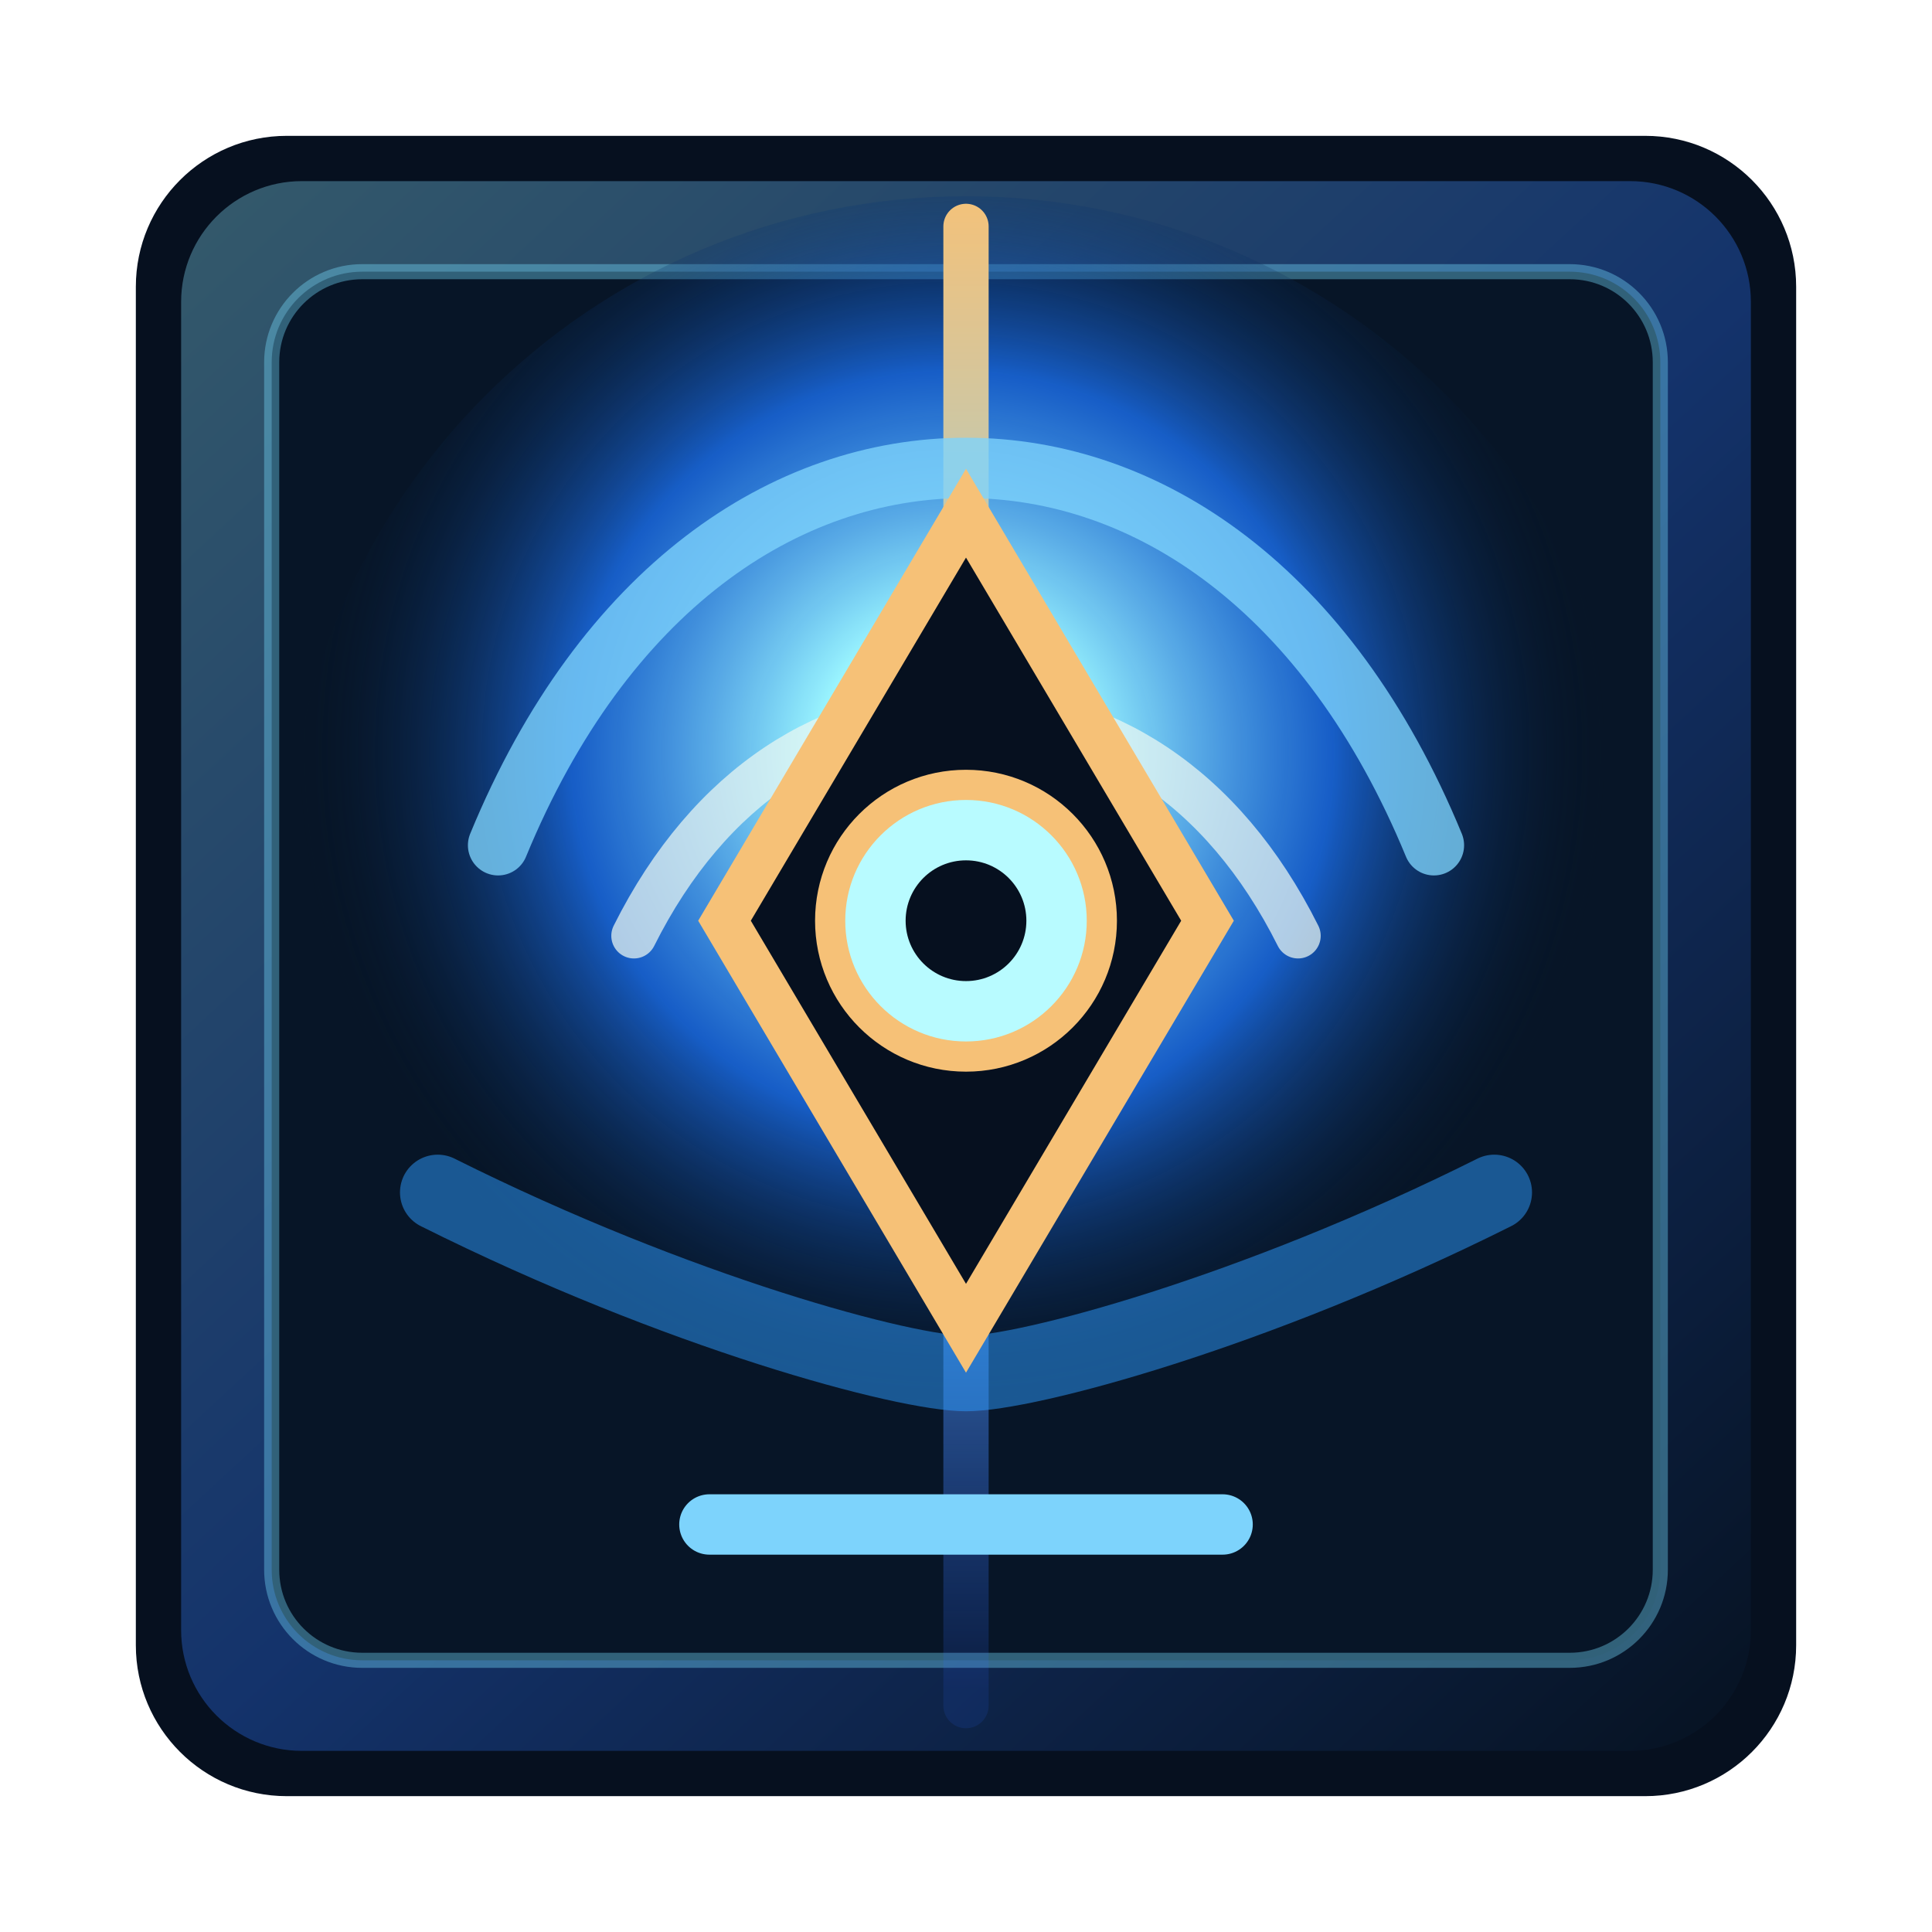
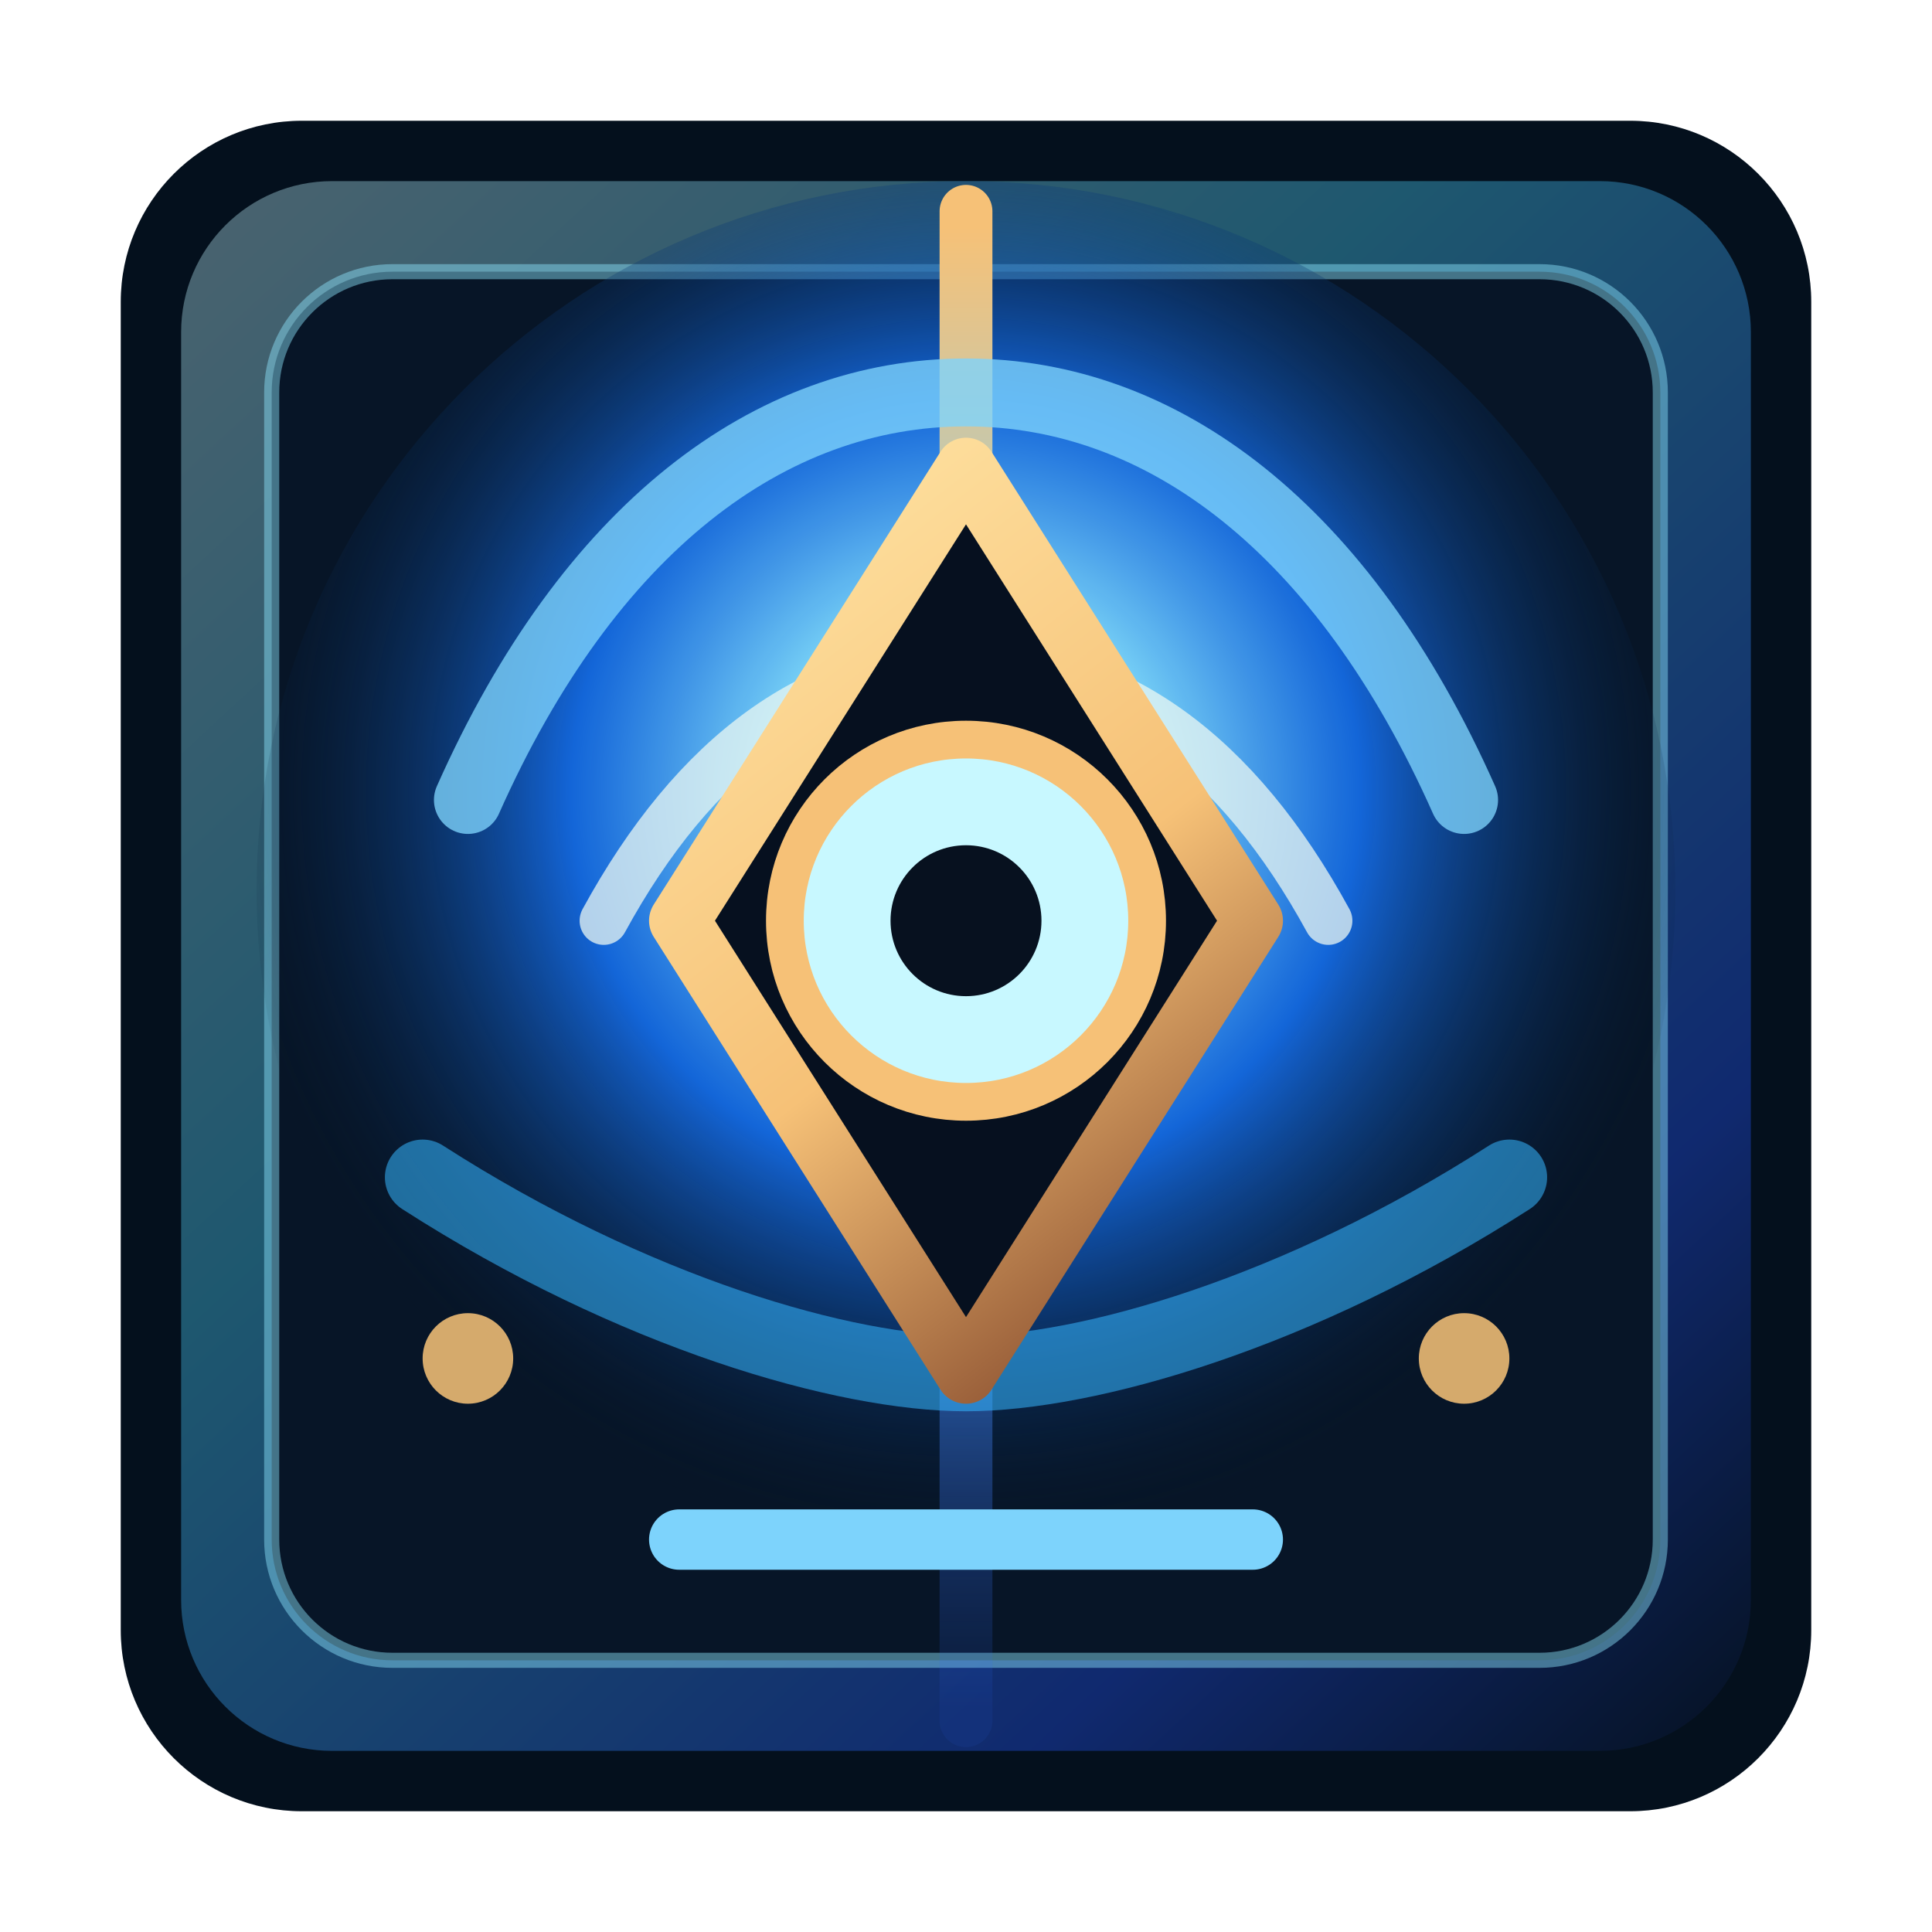
<svg xmlns="http://www.w3.org/2000/svg" viewBox="0 0 128 128" role="img" aria-labelledby="title desc">
  <defs>
    <linearGradient id="frame" x1="14" y1="10" x2="114" y2="118" gradientUnits="userSpaceOnUse">
-       <stop offset="0" stop-color="#8ee8ff" />
-       <stop offset="0.52" stop-color="#2e74ff" />
+       <stop offset="0" stop-color="#c8f8ff" />
+       <stop offset="0.38" stop-color="#4bd7ff" />
+       <stop offset="0.78" stop-color="#2457ff" />
      <stop offset="1" stop-color="#071426" />
    </linearGradient>
-     <radialGradient id="glow" cx="49%" cy="41%" r="48%">
-       <stop offset="0" stop-color="#ecf8f3" />
-       <stop offset="0.2" stop-color="#9bf6ff" />
-       <stop offset="0.58" stop-color="#1c77ff" stop-opacity="0.74" />
+     <radialGradient id="abyssGlow" cx="50%" cy="43%" r="54%">
+       <stop offset="0" stop-color="#f8fff8" />
+       <stop offset="0.18" stop-color="#9bf6ff" />
+       <stop offset="0.52" stop-color="#1677ff" stop-opacity="0.82" />
      <stop offset="1" stop-color="#03111d" stop-opacity="0" />
    </radialGradient>
-     <linearGradient id="beam" x1="64" y1="12" x2="64" y2="112" gradientUnits="userSpaceOnUse">
+     <linearGradient id="coreGold" x1="43" y1="34" x2="84" y2="87" gradientUnits="userSpaceOnUse">
+       <stop offset="0" stop-color="#ffe5a5" />
+       <stop offset="0.55" stop-color="#f6c177" />
+       <stop offset="1" stop-color="#7f4328" />
+     </linearGradient>
+     <linearGradient id="beam" x1="64" y1="15" x2="64" y2="113" gradientUnits="userSpaceOnUse">
      <stop offset="0" stop-color="#f6c177" />
-       <stop offset="0.5" stop-color="#7dd3fc" />
-       <stop offset="1" stop-color="#2b64ff" stop-opacity="0.12" />
+       <stop offset="0.4" stop-color="#7dd3fc" />
+       <stop offset="1" stop-color="#2b64ff" stop-opacity="0.08" />
    </linearGradient>
  </defs>
-   <rect x="9" y="9" width="110" height="110" rx="10" fill="#06101f" />
-   <rect x="12" y="12" width="104" height="104" rx="8" fill="url(#frame)" opacity="0.34" />
-   <rect x="18" y="18" width="92" height="92" rx="6" fill="#071527" stroke="#77ddff" stroke-opacity="0.38" />
-   <circle cx="64" cy="58" r="45" fill="url(#glow)" />
-   <path d="M64 15v98" stroke="url(#beam)" stroke-width="3" stroke-linecap="round" />
-   <path d="M33 56c7-17 19-25 31-25s24 8 31 25" fill="none" stroke="#7dd3fc" stroke-width="4" stroke-linecap="round" opacity="0.78" />
-   <path d="M42 62c5-10 13-15 22-15s17 5 22 15" fill="none" stroke="#ecf8f3" stroke-width="3" stroke-linecap="round" opacity="0.72" />
-   <path d="M29 79c16 8 31 12 35 12s19-4 35-12" fill="none" stroke="#2e9bff" stroke-width="5" stroke-linecap="round" opacity="0.5" />
-   <path d="M64 34l16 27-16 27-16-27z" fill="#06101f" stroke="#f6c177" stroke-width="3" />
-   <circle cx="64" cy="61" r="9" fill="#b8fbff" stroke="#f6c177" stroke-width="2" />
-   <circle cx="64" cy="61" r="4" fill="#06101f" />
-   <path d="M47 101h34" stroke="#7dd3fc" stroke-width="4" stroke-linecap="round" />
+   <rect x="8" y="8" width="112" height="112" rx="12" fill="#04101d" />
+   <rect x="12" y="12" width="104" height="104" rx="10" fill="url(#frame)" opacity="0.36" />
+   <rect x="18" y="18" width="92" height="92" rx="8" fill="#071527" stroke="#8ee8ff" stroke-opacity="0.45" />
+   <circle cx="64" cy="59" r="47" fill="url(#abyssGlow)" />
+   <path d="M64 14v100" stroke="url(#beam)" stroke-width="3.5" stroke-linecap="round" />
+   <path d="M31 53c8-18 20-27 33-27s25 9 33 27" fill="none" stroke="#7dd3fc" stroke-width="4.5" stroke-linecap="round" opacity="0.78" />
+   <path d="M40 61c6-11 14-17 24-17s18 6 24 17" fill="none" stroke="#ecf8f3" stroke-width="3.2" stroke-linecap="round" opacity="0.74" />
+   <path d="M28 78c14 9 28 13 36 13s22-4 36-13" fill="none" stroke="#35b6ff" stroke-width="5" stroke-linecap="round" opacity="0.55" />
+   <path d="M64 31l19 30-19 30-19-30z" fill="#06101f" stroke="url(#coreGold)" stroke-width="4" stroke-linejoin="round" />
+   <circle cx="64" cy="61" r="12" fill="#c8f8ff" stroke="#f6c177" stroke-width="2.5" />
+   <circle cx="64" cy="61" r="5" fill="#07111f" />
+   <path d="M45 102h38" stroke="#7dd3fc" stroke-width="4" stroke-linecap="round" />
+   <circle cx="31" cy="90" r="3" fill="#f6c177" opacity="0.86" />
+   <circle cx="97" cy="90" r="3" fill="#f6c177" opacity="0.86" />
</svg>
